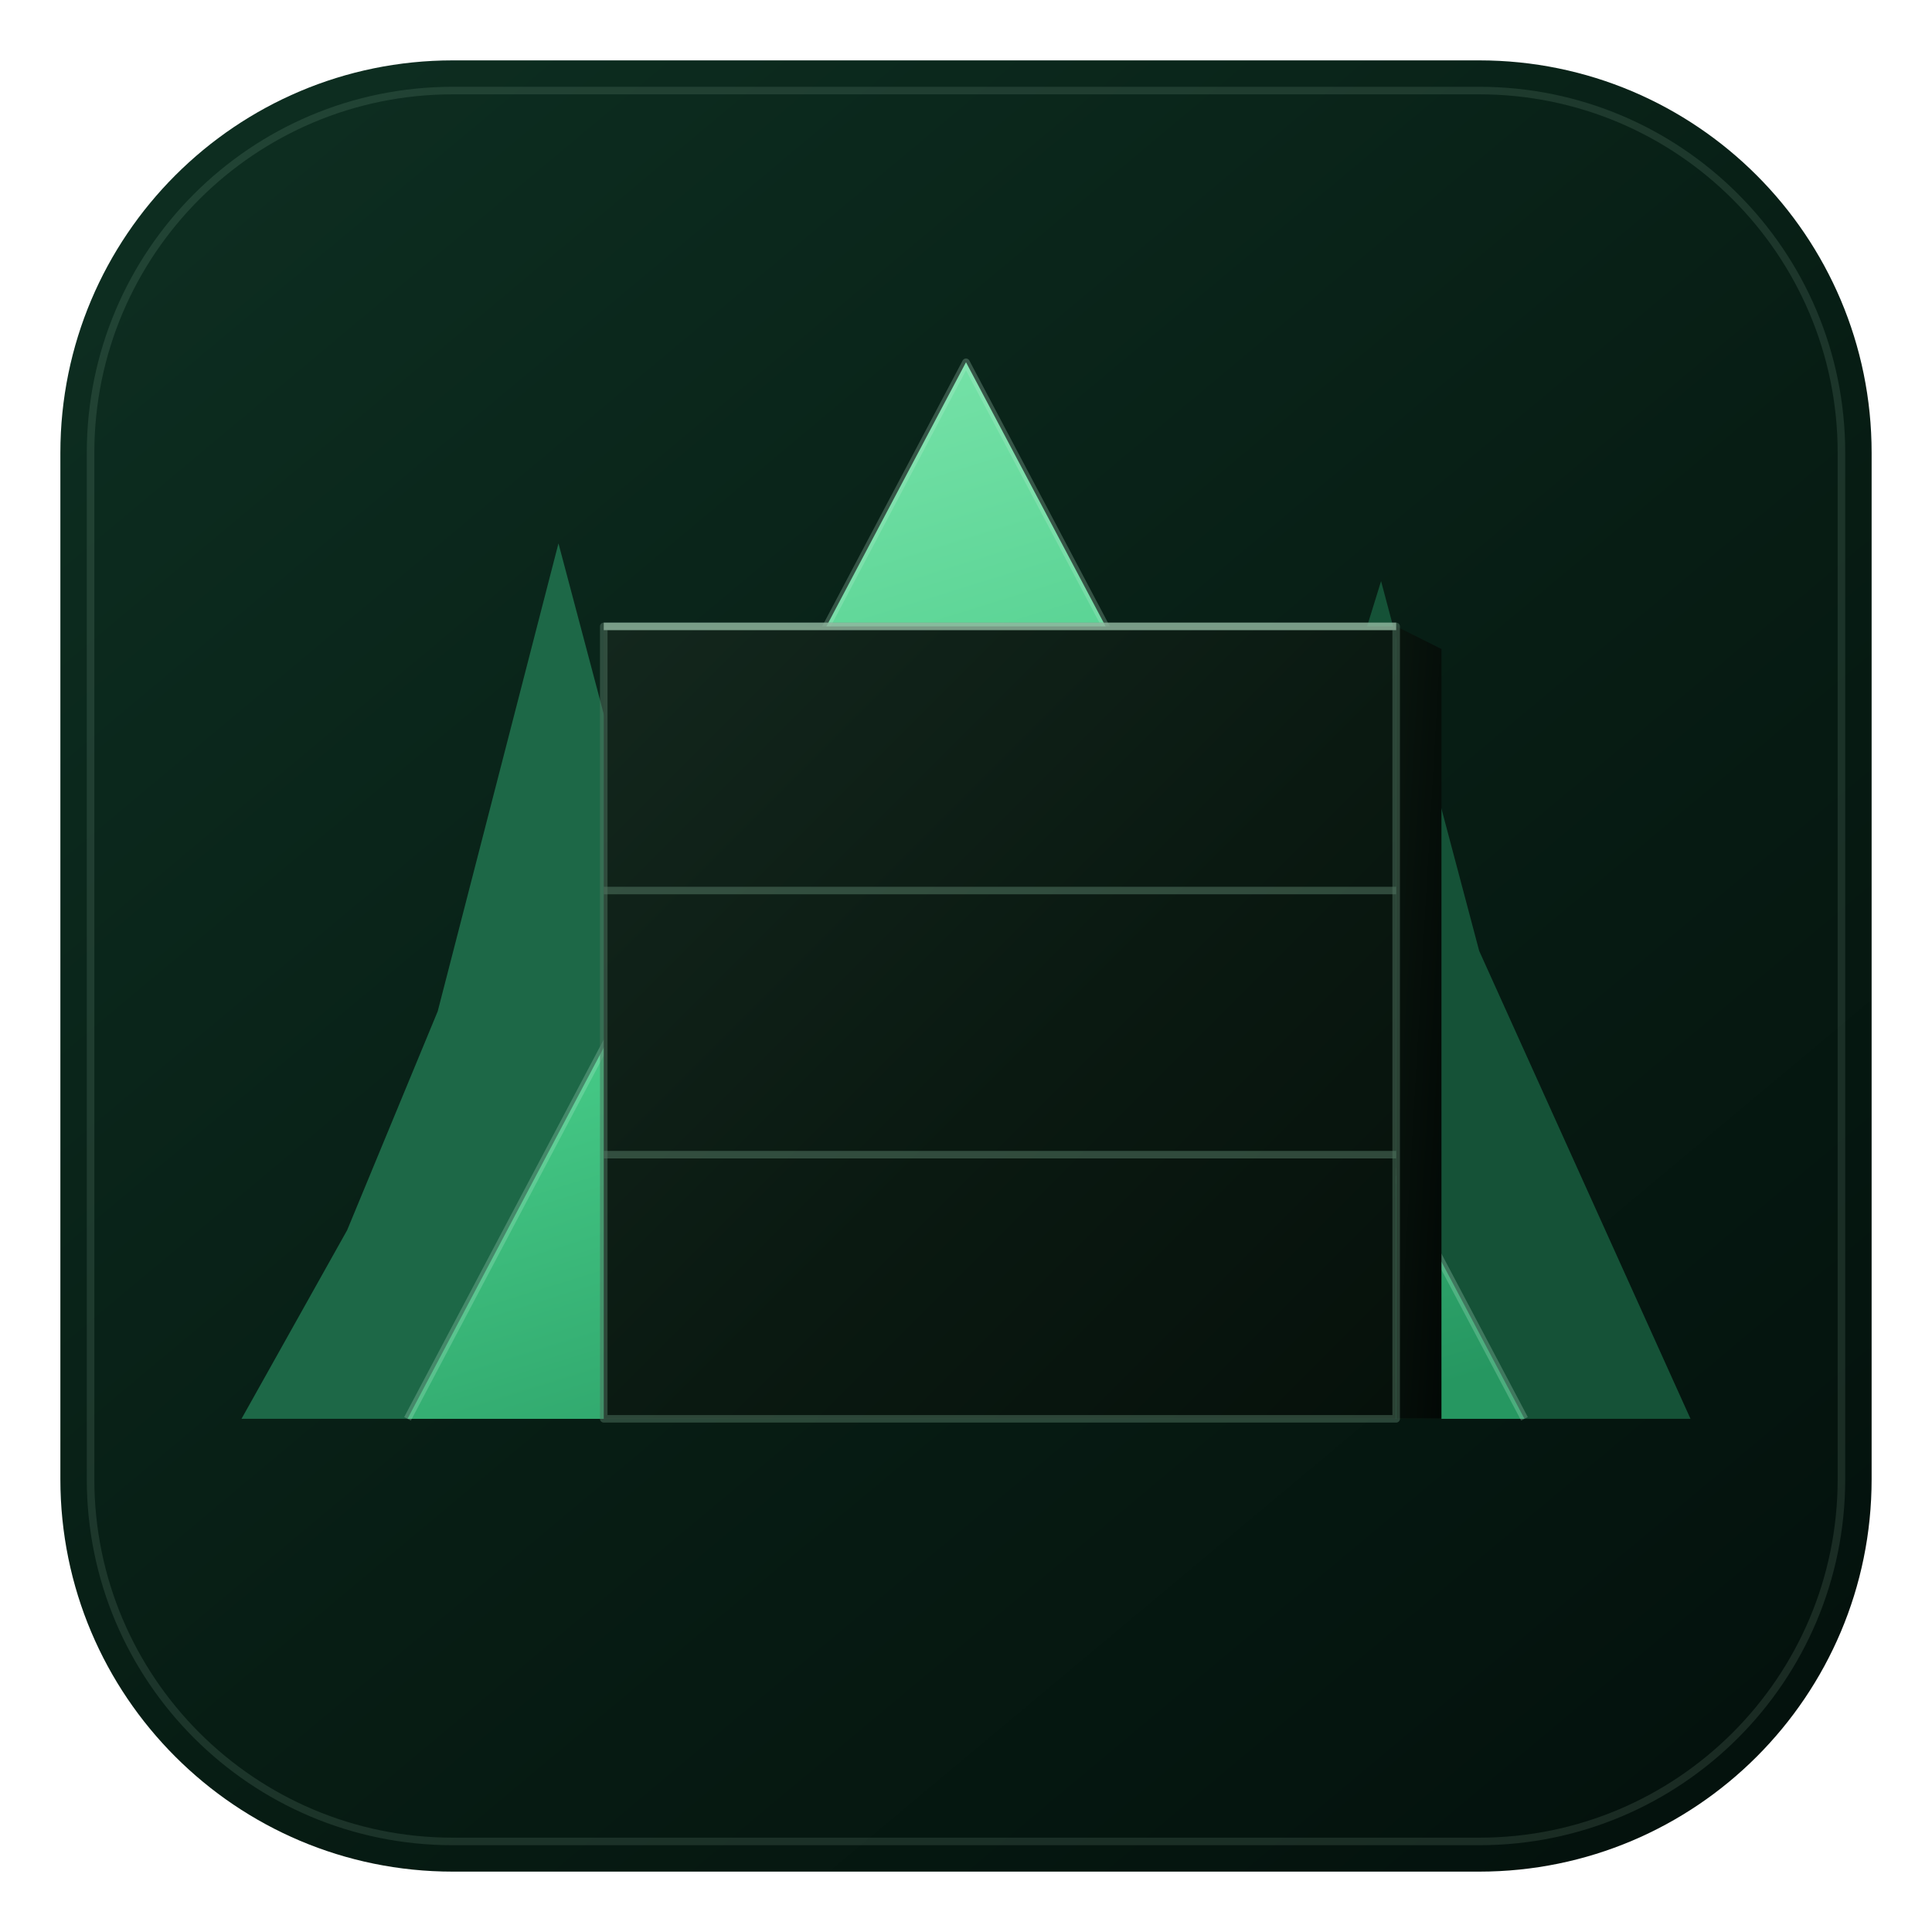
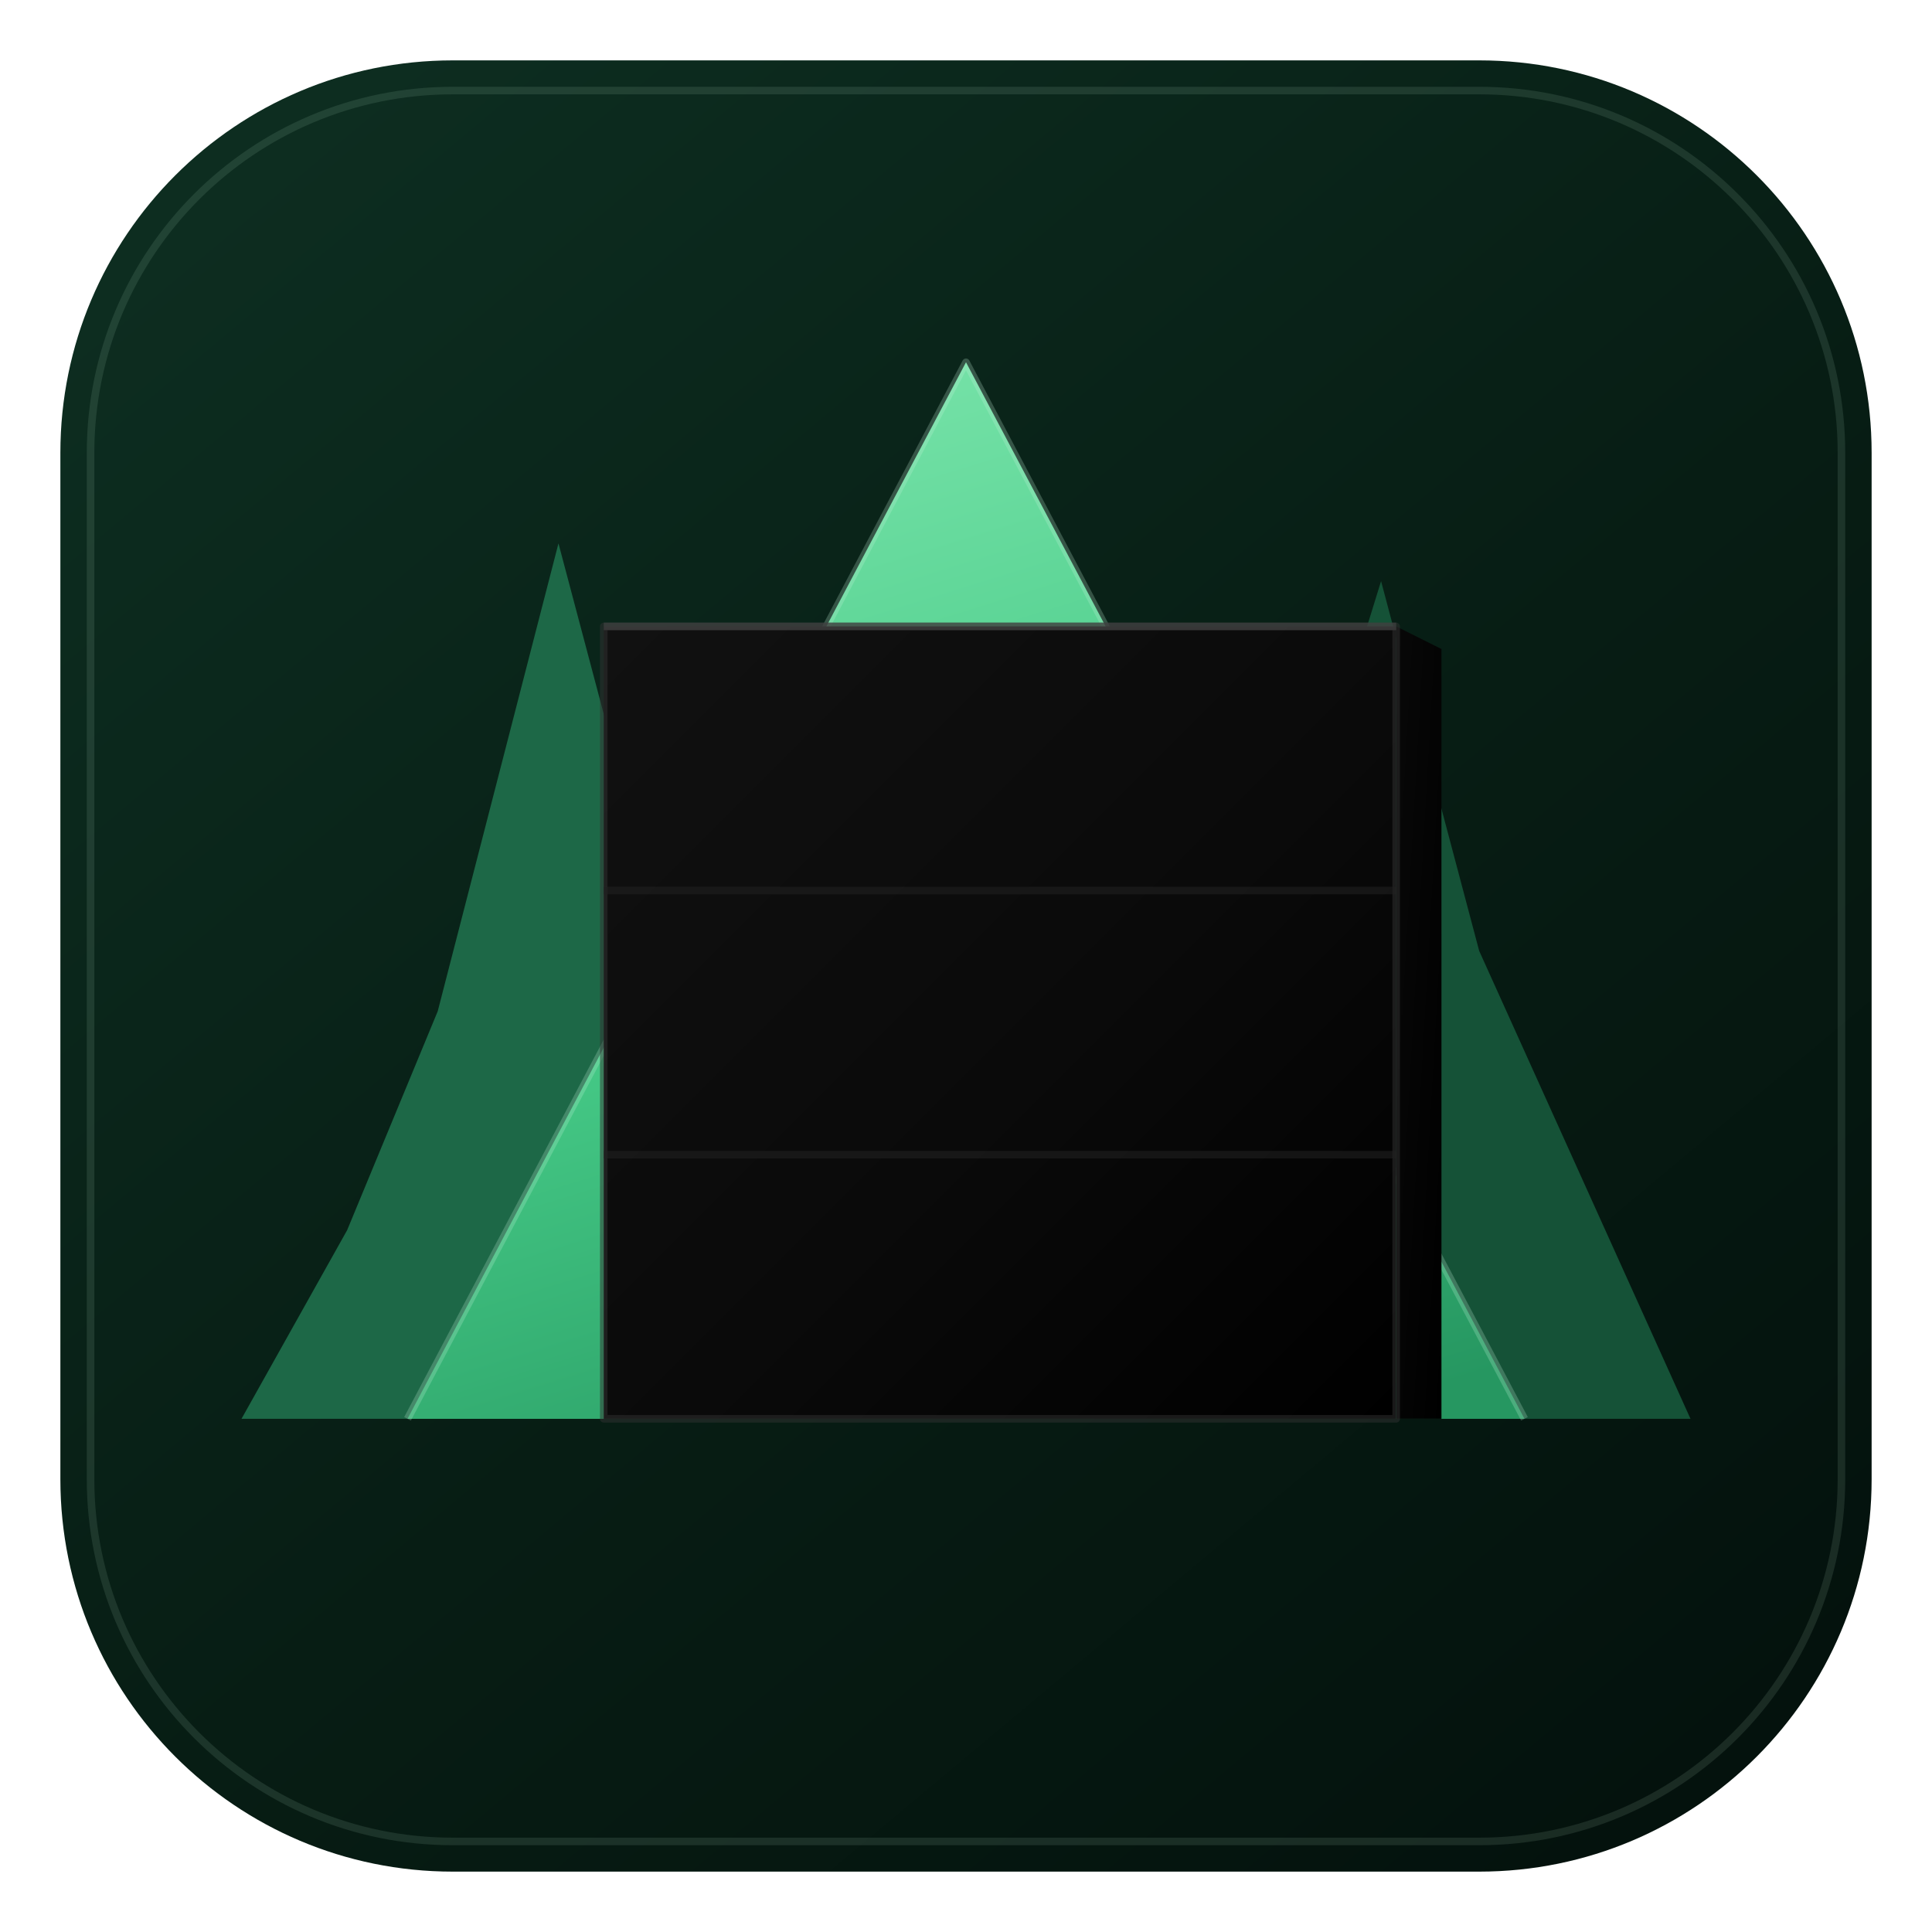
<svg xmlns="http://www.w3.org/2000/svg" viewBox="0 0 512 512" role="img" aria-labelledby="title description">
  <defs>
    <linearGradient id="backdrop" x1="72" y1="40" x2="440" y2="480" gradientUnits="userSpaceOnUse">
      <stop offset="0" stop-color="#0d2d20" />
      <stop offset="0.55" stop-color="#071d14" />
      <stop offset="1" stop-color="#04120d" />
    </linearGradient>
    <linearGradient id="ridge-center" x1="220" y1="100" x2="310" y2="390" gradientUnits="userSpaceOnUse">
      <stop offset="0" stop-color="#76e2a8" />
      <stop offset="0.5" stop-color="#45c986" />
      <stop offset="1" stop-color="#269761" />
    </linearGradient>
    <linearGradient id="block-front" x1="0" y1="0" x2="1" y2="1">
-       <stop offset="0" stop-color="#13271d" />
-       <stop offset="0.55" stop-color="#0a1911" />
-       <stop offset="1" stop-color="#06110b" />
+       <stop offset="0" stop-color="#111111" />
+       <stop offset="0.55" stop-color="#0a0a0a" />
+       <stop offset="1" stop-color="#000000" />
    </linearGradient>
    <linearGradient id="block-side" x1="0" y1="0" x2="1" y2="1">
-       <stop offset="0" stop-color="#09150e" />
-       <stop offset="1" stop-color="#020805" />
+       <stop offset="0" stop-color="#080808" />
+       <stop offset="1" stop-color="#000000" />
    </linearGradient>
  </defs>
  <rect x="16" y="16" width="480" height="480" rx="104" fill="url(#backdrop)" />
  <rect x="24" y="24" width="464" height="464" rx="96" fill="none" stroke="#b8e5ca" stroke-opacity="0.12" stroke-width="2" />
  <g id="ridges">
    <path id="left-ridge" d="M64 376L92 326L116 268L148 144L174 242L198 300L224 376Z" fill="#1d6847" />
    <path id="right-ridge" d="M288 376L316 300L340 238L366 154L392 252L420 314L448 376Z" fill="#155237" />
    <path id="middle-ridge" d="M108 376L256 96L404 376Z" fill="url(#ridge-center)" />
    <path d="M108 376L256 96L404 376" fill="none" stroke="#c5f4d8" stroke-opacity="0.24" stroke-width="2" stroke-linejoin="round" />
  </g>
  <g id="stacked-blocks" stroke-linejoin="round">
    <path d="M370 166L382 172V376H370Z" fill="url(#block-side)" />
-     <rect x="160" y="166" width="210" height="210" fill="url(#block-front)" stroke="#507461" stroke-opacity=".5" stroke-width="2" />
+     <rect x="160" y="166" width="210" height="210" fill="url(#block-front)" stroke="#333333" stroke-opacity=".5" stroke-width="2" />
    <path id="cube-top" d="M160 166H370V236H160Z" fill="none" />
    <path id="cube-middle" d="M160 236H370V306H160Z" fill="none" />
    <path id="cube-bottom" d="M160 306H370V376H160Z" fill="none" />
-     <path d="M160 236H370M160 306H370" fill="none" stroke="#507461" stroke-opacity=".55" stroke-width="2" />
-     <path d="M160 166H370" fill="none" stroke="#a1c8af" stroke-opacity=".65" stroke-width="2" />
+     <path d="M160 236H370M160 306H370" fill="none" stroke="#222222" stroke-opacity=".55" stroke-width="2" />
+     <path d="M160 166H370" fill="none" stroke="#444444" stroke-opacity=".65" stroke-width="2" />
  </g>
</svg>
